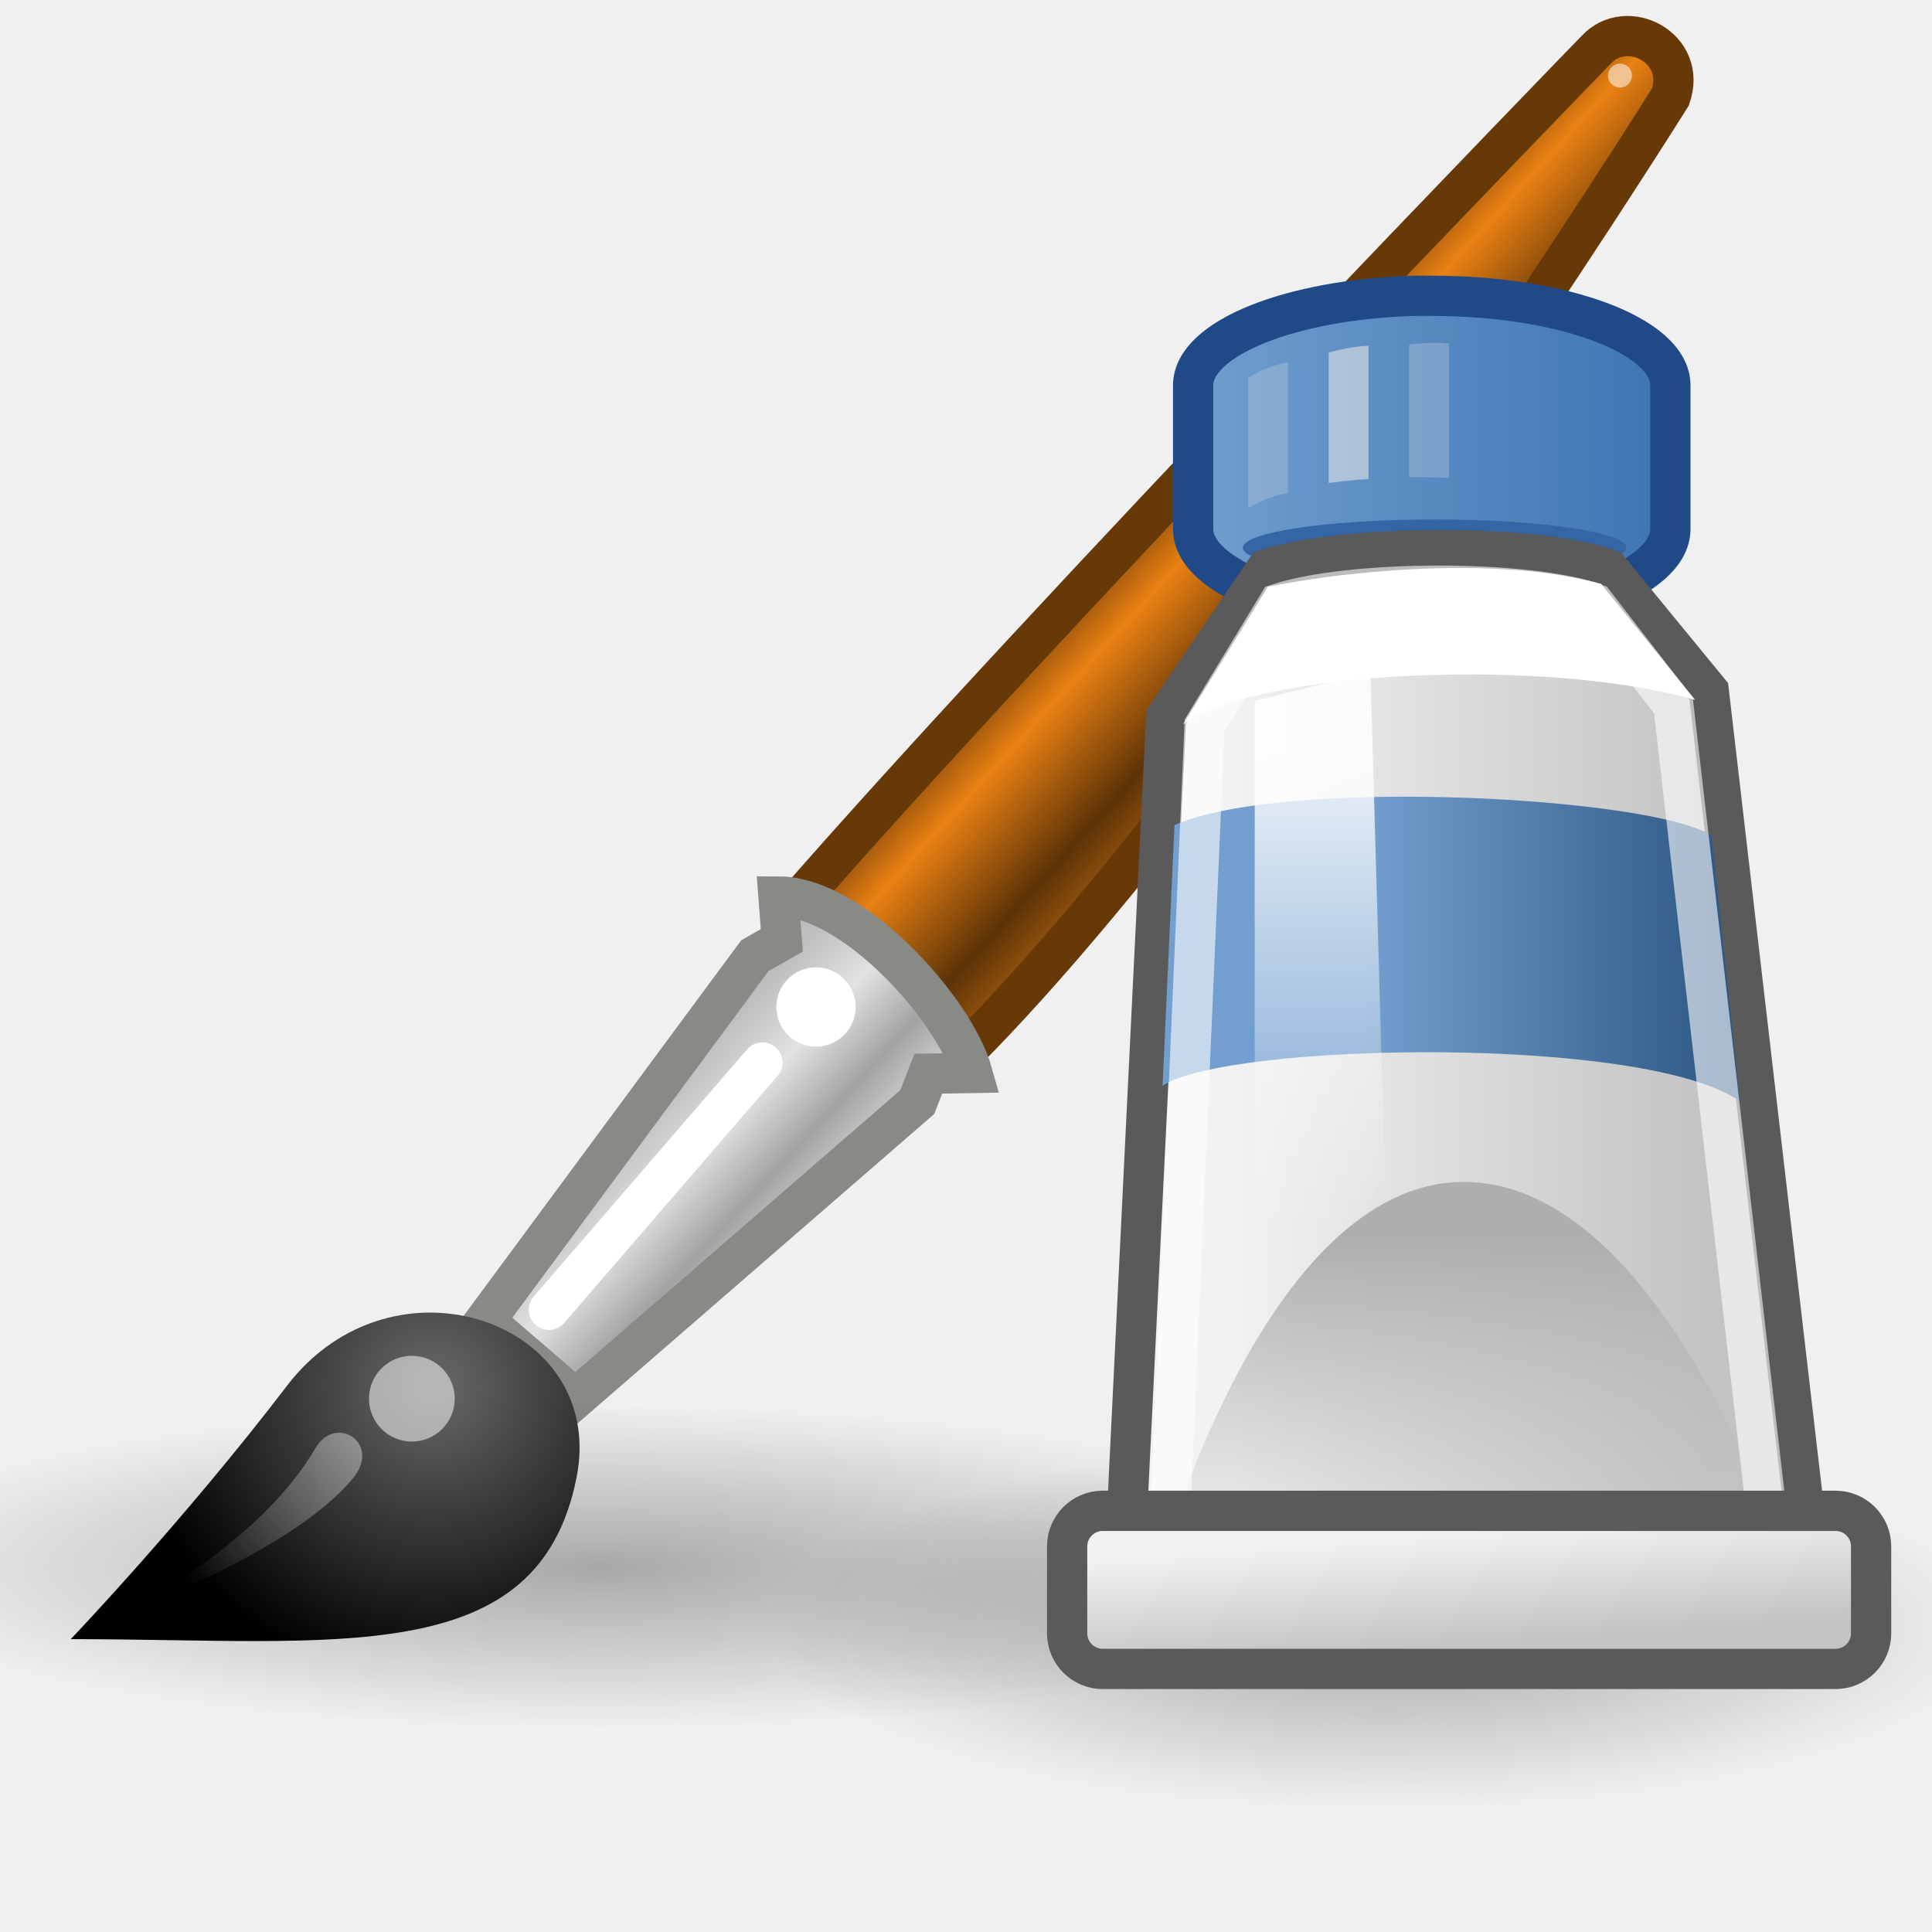
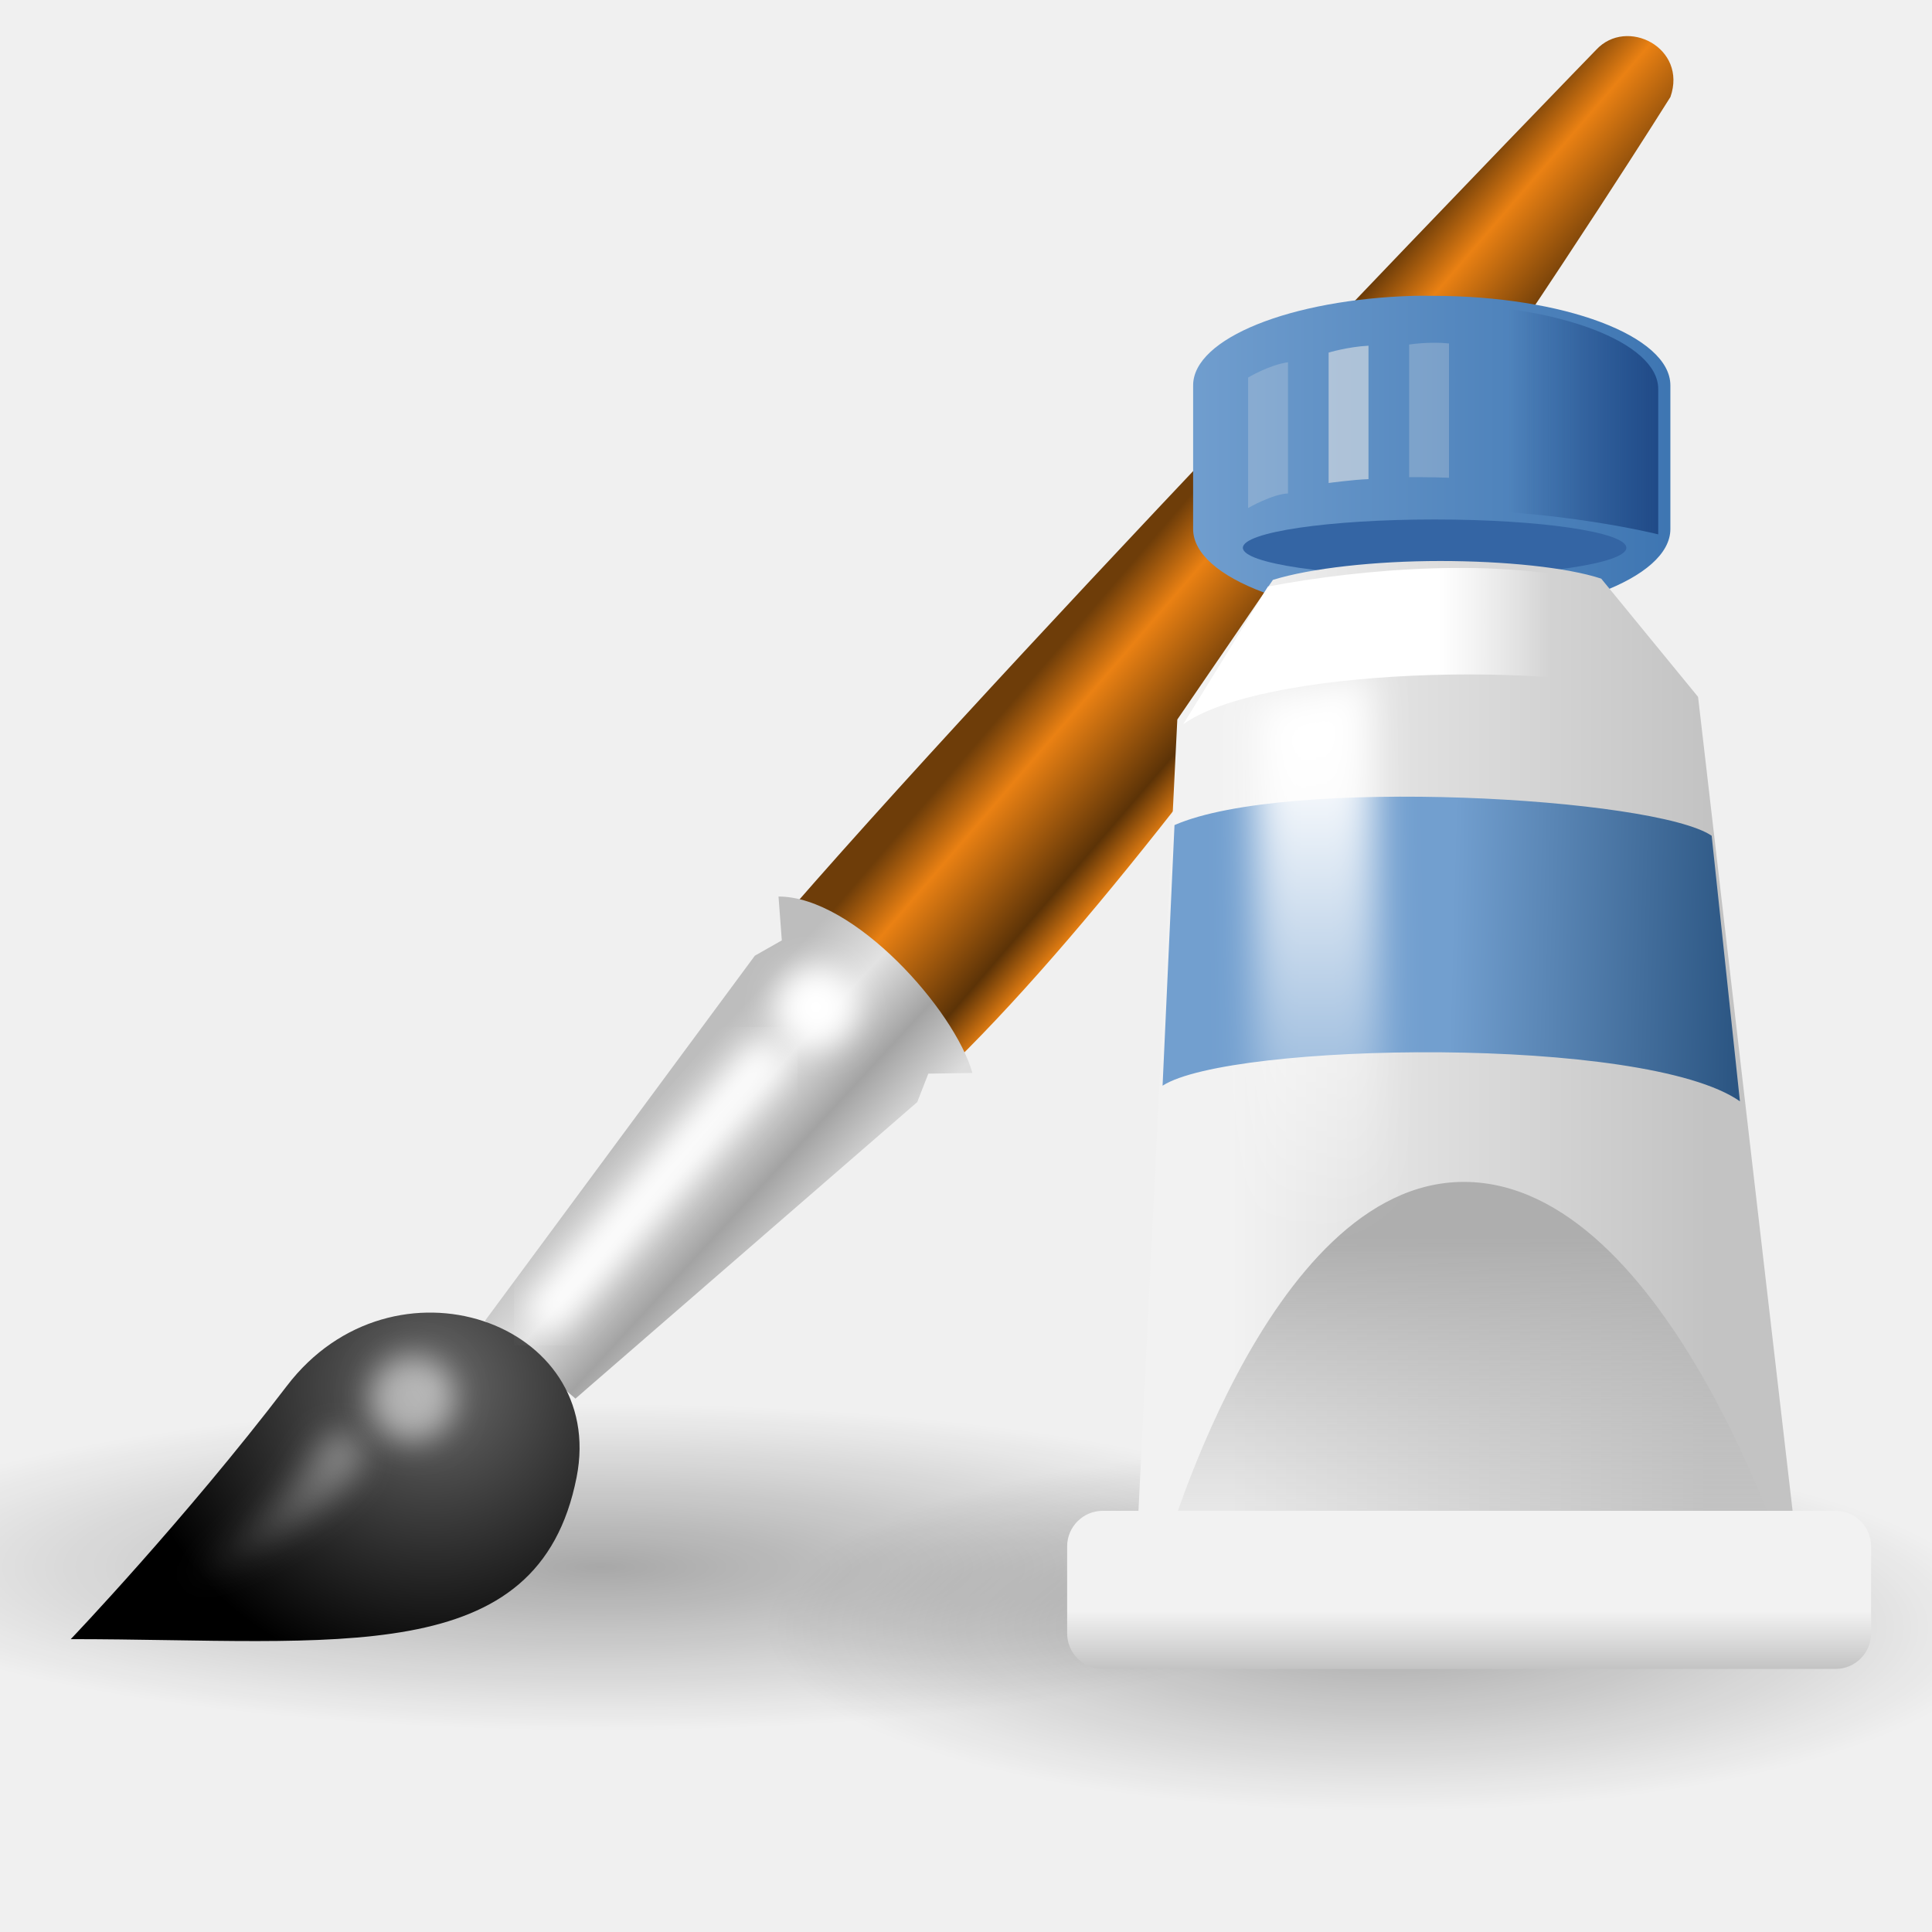
<svg xmlns="http://www.w3.org/2000/svg" xmlns:xlink="http://www.w3.org/1999/xlink" width="48px" height="48px" id="svg9121">
  <defs id="defs3">
+     <linearGradient id="linearGradient3794">
+       <stop style="stop-color:#ffffff;stop-opacity:1;" offset="0" id="stop3796" />
+       <stop style="stop-color:#ffffff;stop-opacity:0;" offset="1" id="stop3798" />
+     </linearGradient>
+     <linearGradient id="linearGradient3626">
+       <stop style="stop-color:#204a87;stop-opacity:1;" offset="0" id="stop3628" />
+       <stop style="stop-color:#204a87;stop-opacity:0;" offset="1" id="stop3630" />
+     </linearGradient>
    <linearGradient id="linearGradient6835">
      <stop style="stop-color:#ffffff;stop-opacity:1;" offset="0" id="stop6837" />
      <stop style="stop-color:#ffffff;stop-opacity:0;" offset="1" id="stop6839" />
    </linearGradient>
    <linearGradient id="linearGradient6748">
      <stop style="stop-color:#729fcf;stop-opacity:1;" offset="0" id="stop6750" />
      <stop style="stop-color:#2b5582;stop-opacity:1;" offset="1" id="stop6752" />
    </linearGradient>
    <linearGradient id="linearGradient6721">
      <stop style="stop-color:#729fcf;stop-opacity:1;" offset="0" id="stop6723" />
      <stop style="stop-color:#3c74b1;stop-opacity:1;" offset="1" id="stop6725" />
    </linearGradient>
    <linearGradient id="linearGradient6651">
      <stop style="stop-color:#f2f2f2;stop-opacity:1;" offset="0" id="stop6653" />
      <stop style="stop-color:#c3c3c3;stop-opacity:1;" offset="1" id="stop6655" />
    </linearGradient>
    <linearGradient id="linearGradient6629">
      <stop style="stop-color:#aeaeae;stop-opacity:1;" offset="0" id="stop6631" />
      <stop style="stop-color:#c4c4c4;stop-opacity:0;" offset="1" id="stop6633" />
    </linearGradient>
    <linearGradient id="linearGradient2446">
      <stop style="stop-color:#ffffff;stop-opacity:1;" offset="0" id="stop2448" />
      <stop style="stop-color:#ffffff;stop-opacity:0;" offset="1" id="stop2450" />
    </linearGradient>
    <linearGradient id="linearGradient6975">
      <stop style="stop-color:#000000;stop-opacity:1;" offset="0" id="stop6977" />
      <stop style="stop-color:#000000;stop-opacity:0;" offset="1" id="stop6979" />
    </linearGradient>
    <linearGradient id="linearGradient6963">
      <stop style="stop-color:#696969;stop-opacity:1;" offset="0" id="stop6965" />
      <stop style="stop-color:#000000;stop-opacity:1;" offset="1" id="stop6967" />
    </linearGradient>
    <linearGradient id="linearGradient6951">
      <stop style="stop-color:#6e3d09;stop-opacity:1;" offset="0" id="stop6953" />
-       <stop id="stop6959" offset="0.242" style="stop-color:#ea8113;stop-opacity:1;" />
-       <stop style="stop-color:#5c3307;stop-opacity:1;" offset="0.621" id="stop6961" />
+       <stop id="stop6959" offset="0.274" style="stop-color:#ea8113;stop-opacity:1;" />
+       <stop style="stop-color:#5c3307;stop-opacity:1;" offset="0.798" id="stop6961" />
      <stop style="stop-color:#e07c12;stop-opacity:1;" offset="1" id="stop6955" />
    </linearGradient>
    <linearGradient id="linearGradient6939">
      <stop style="stop-color:#bdbdbd;stop-opacity:1;" offset="0" id="stop6941" />
      <stop id="stop6947" offset="0.333" style="stop-color:#e2e2e2;stop-opacity:1;" />
      <stop style="stop-color:#a3a3a3;stop-opacity:1;" offset="0.667" id="stop6949" />
      <stop style="stop-color:#dddddd;stop-opacity:1;" offset="1" id="stop6943" />
    </linearGradient>
    <linearGradient xlink:href="#linearGradient6939" id="linearGradient6945" x1="19.395" y1="30.001" x2="23.109" y2="33.439" gradientUnits="userSpaceOnUse" gradientTransform="translate(-3.90695,-1.802856)" />
-     <linearGradient xlink:href="#linearGradient6951" id="linearGradient6957" x1="28.059" y1="18.868" x2="33.437" y2="23.743" gradientUnits="userSpaceOnUse" gradientTransform="translate(-3.90695,-1.802856)" />
+     <linearGradient xlink:href="#linearGradient6951" id="linearGradient6957" x1="28.844" y1="19.481" x2="32.544" y2="22.67" gradientUnits="userSpaceOnUse" gradientTransform="translate(-3.90695,-1.802856)" />
    <radialGradient xlink:href="#linearGradient6963" id="radialGradient6969" cx="15.415" cy="35.357" fx="15.415" fy="35.357" r="7.579" gradientTransform="matrix(0.994655,3.262876e-16,6.564546e-13,0.969322,-4.583017,0.165919)" gradientUnits="userSpaceOnUse" />
    <radialGradient xlink:href="#linearGradient6975" id="radialGradient6981" cx="26.782" cy="42.343" fx="26.782" fy="42.343" r="14.407" gradientTransform="matrix(1,0,0,0.282209,1.679212e-15,30.39355)" gradientUnits="userSpaceOnUse" />
    <linearGradient xlink:href="#linearGradient2446" id="linearGradient2452" x1="13.236" y1="37.752" x2="7.752" y2="42.282" gradientUnits="userSpaceOnUse" gradientTransform="matrix(0.852298,0,0,0.852298,-1.675107,3.753977)" />
    <radialGradient xlink:href="#linearGradient6975" id="radialGradient6903" gradientUnits="userSpaceOnUse" gradientTransform="matrix(1,0,0,0.282209,2.936128e-15,30.39355)" cx="26.782" cy="42.343" fx="26.782" fy="42.343" r="14.407" />
    <linearGradient xlink:href="#linearGradient6835" id="linearGradient7005" gradientUnits="userSpaceOnUse" x1="48.25" y1="54.75" x2="48.25" y2="71.25" gradientTransform="matrix(0.718914,0,0,0.718914,-1.897103,-20.68606)" />
    <linearGradient xlink:href="#linearGradient6651" id="linearGradient7010" gradientUnits="userSpaceOnUse" gradientTransform="matrix(0.737307,0,0,0.770854,-8.532023,7.121636)" x1="60.169" y1="40.12" x2="60.441" y2="43.87" />
    <linearGradient xlink:href="#linearGradient6748" id="linearGradient7014" gradientUnits="userSpaceOnUse" gradientTransform="matrix(0.718914,0,0,0.718914,-1.897103,-22.42481)" x1="49.853" y1="64.26" x2="62.768" y2="64.26" />
    <linearGradient xlink:href="#linearGradient6629" id="linearGradient7017" gradientUnits="userSpaceOnUse" gradientTransform="matrix(0.888619,0,0,0.718914,-18.29768,9.471728)" x1="61.872" y1="29.615" x2="61.872" y2="41.459" />
    <linearGradient xlink:href="#linearGradient6651" id="linearGradient7020" gradientUnits="userSpaceOnUse" gradientTransform="matrix(0.71944,0,0,0.718914,-7.696252,9.471728)" x1="53.169" y1="24.245" x2="69.691" y2="24.245" />
    <linearGradient xlink:href="#linearGradient6721" id="linearGradient7025" gradientUnits="userSpaceOnUse" gradientTransform="matrix(0.862482,0,0,0.580718,-16.25697,11.01348)" x1="52.718" y1="2.316" x2="67.466" y2="2.316" />
+     <linearGradient xlink:href="#linearGradient6835" id="linearGradient3602" gradientUnits="userSpaceOnUse" gradientTransform="matrix(0.718914,0,0,0.718914,-1.897103,-20.68606)" x1="48.25" y1="54.75" x2="48.25" y2="71.25" />
+     <linearGradient xlink:href="#linearGradient6651" id="linearGradient3606" gradientUnits="userSpaceOnUse" gradientTransform="matrix(0.737307,0,0,0.770854,-8.532023,7.121636)" x1="61.153" y1="42.687" x2="61.153" y2="44.553" />
+     <linearGradient xlink:href="#linearGradient6748" id="linearGradient3610" gradientUnits="userSpaceOnUse" gradientTransform="matrix(0.718914,0,0,0.718914,-1.897103,-22.42481)" x1="52.792" y1="63.988" x2="62.768" y2="64.26" />
+     <linearGradient xlink:href="#linearGradient6629" id="linearGradient3613" gradientUnits="userSpaceOnUse" gradientTransform="matrix(0.888619,0,0,0.718914,-18.29768,9.471728)" x1="61.872" y1="29.615" x2="61.872" y2="41.459" />
+     <linearGradient xlink:href="#linearGradient6651" id="linearGradient3616" gradientUnits="userSpaceOnUse" gradientTransform="matrix(0.71944,0,0,0.718914,-7.696252,9.471728)" x1="53.169" y1="24.245" x2="69.691" y2="24.245" />
+     <linearGradient xlink:href="#linearGradient6721" id="linearGradient3620" gradientUnits="userSpaceOnUse" gradientTransform="matrix(0.862482,0,0,0.580718,-16.25697,11.01348)" x1="52.718" y1="2.316" x2="67.466" y2="2.316" />
+     <linearGradient xlink:href="#linearGradient3626" id="linearGradient3632" x1="41.2" y1="10.462" x2="37.497" y2="10.462" gradientUnits="userSpaceOnUse" />
+     <linearGradient xlink:href="#linearGradient6651" id="linearGradient3676" gradientUnits="userSpaceOnUse" gradientTransform="matrix(0.71944,0,0,0.718914,-7.696252,9.471728)" x1="53.169" y1="24.245" x2="69.691" y2="24.245" />
+     <linearGradient xlink:href="#linearGradient3794" id="linearGradient3800" x1="35.755" y1="16.054" x2="38.484" y2="16.054" gradientUnits="userSpaceOnUse" />
+     <filter id="filter3874" x="-0.164" width="1.328" y="-0.142" height="1.284">
+       <feGaussianBlur stdDeviation="0.363" id="feGaussianBlur3876" />
+     </filter>
+     <filter id="filter3878" x="-0.442" width="1.884" y="-0.442" height="1.884">
+       <feGaussianBlur stdDeviation="0.461" id="feGaussianBlur3880" />
+     </filter>
+     <filter id="filter3882" x="-0.36" width="1.72" y="-0.072" height="1.144">
+       <feGaussianBlur stdDeviation="0.485" id="feGaussianBlur3884" />
+     </filter>
+     <filter id="filter4006" x="-0.148" width="1.296" y="-0.196" height="1.392">
+       <feGaussianBlur stdDeviation="0.365" id="feGaussianBlur4008" />
+     </filter>
+     <filter id="filter4010" x="-0.411" width="1.823" y="-0.411" height="1.823">
+       <feGaussianBlur stdDeviation="0.429" id="feGaussianBlur4012" />
+     </filter>
  </defs>
  <g id="layer1">
    <path transform="matrix(1.069224,0,0,1.122975,5.769028,-7.11616)" d="M 41.189 42.343 A 14.407 4.066 0 1 1  12.374,42.343 A 14.407 4.066 0 1 1  41.189 42.343 z" id="path6901" style="opacity:0.3;color:#000000;fill:url(#radialGradient6903);fill-opacity:1;fill-rule:nonzero;stroke:none;stroke-width:1;stroke-linecap:round;stroke-linejoin:miter;marker:none;marker-start:none;marker-mid:none;marker-end:none;stroke-miterlimit:4;stroke-dasharray:none;stroke-dashoffset:0;stroke-opacity:1;visibility:visible;display:inline;overflow:visible" />
-     <path style="opacity:1;color:#000000;fill:url(#linearGradient6957);fill-opacity:1;fill-rule:nonzero;stroke:#673907;stroke-width:1;stroke-linecap:round;stroke-linejoin:miter;marker:none;marker-start:none;marker-mid:none;marker-end:none;stroke-miterlimit:4;stroke-dasharray:none;stroke-dashoffset:0;stroke-opacity:1;visibility:visible;display:inline;overflow:visible" d="M 19.652,22.587 L 23.718,26.387 C 30.905,19.325 41.501,2.41 41.501,2.41 C 41.93,1.186 40.413,0.414 39.654,1.24 C 39.654,1.24 25.964,15.337 19.652,22.587 z " id="path6937" />
-     <path style="opacity:1;color:#000000;fill:url(#linearGradient6945);fill-opacity:1;fill-rule:nonzero;stroke:#888a85;stroke-width:1;stroke-linecap:round;stroke-linejoin:miter;marker:none;marker-start:none;marker-mid:none;marker-end:none;stroke-miterlimit:4;stroke-dasharray:none;stroke-dashoffset:0;stroke-opacity:1;visibility:visible;display:inline;overflow:visible" d="M 12.05,32.814 L 14.297,34.748 L 22.789,27.381 L 23.064,26.675 L 24.159,26.657 C 23.721,25.095 21.217,22.274 19.342,22.274 L 19.424,23.364 L 18.754,23.744 L 12.05,32.814 z " id="path6935" />
+     <path style="opacity:1;color:#000000;fill:url(#linearGradient6957);fill-opacity:1;fill-rule:nonzero;stroke:none;stroke-width:1;stroke-linecap:round;stroke-linejoin:miter;marker:none;marker-start:none;marker-mid:none;marker-end:none;stroke-miterlimit:4;stroke-dasharray:none;stroke-dashoffset:0;stroke-opacity:1;visibility:visible;display:inline;overflow:visible" d="M 19.652,22.587 L 23.718,26.387 C 30.905,19.325 41.501,2.41 41.501,2.41 C 41.93,1.186 40.413,0.414 39.654,1.24 C 39.654,1.24 25.964,15.337 19.652,22.587 z " id="path6937" />
+     <path style="opacity:1;color:#000000;fill:url(#linearGradient6945);fill-opacity:1;fill-rule:nonzero;stroke:none;stroke-width:1;stroke-linecap:round;stroke-linejoin:miter;marker:none;marker-start:none;marker-mid:none;marker-end:none;stroke-miterlimit:4;stroke-dasharray:none;stroke-dashoffset:0;stroke-opacity:1;visibility:visible;display:inline;overflow:visible" d="M 12.05,32.814 L 14.297,34.748 L 22.789,27.381 L 23.064,26.675 L 24.159,26.657 C 23.721,25.095 21.217,22.274 19.342,22.274 L 19.424,23.364 L 18.754,23.744 L 12.05,32.814 z " id="path6935" />
    <path style="opacity:0.3;color:#000000;fill:url(#radialGradient6981);fill-opacity:1;fill-rule:nonzero;stroke:none;stroke-width:1;stroke-linecap:round;stroke-linejoin:miter;marker:none;marker-start:none;marker-mid:none;marker-end:none;stroke-miterlimit:4;stroke-dasharray:none;stroke-dashoffset:0;stroke-opacity:1;visibility:visible;display:inline;overflow:visible" id="path6973" d="M 41.189 42.343 A 14.407 4.066 0 1 1  12.374,42.343 A 14.407 4.066 0 1 1  41.189 42.343 z" transform="matrix(1.33837,0,0,1,-20.9264,-3.409011)" />
    <path style="opacity:1;color:#000000;fill:url(#radialGradient6969);fill-opacity:1;fill-rule:nonzero;stroke:none;stroke-width:0.2;stroke-linecap:round;stroke-linejoin:miter;marker:none;marker-start:none;marker-mid:none;marker-end:none;stroke-miterlimit:4;stroke-dasharray:none;stroke-dashoffset:0;stroke-opacity:1;visibility:visible;display:inline;overflow:visible" d="M 1.758,40.724 C 8.363,40.724 13.376,41.511 14.325,36.705 C 15.09,32.832 9.765,30.976 7.126,34.434 C 4.584,37.764 1.758,40.724 1.758,40.724 z " id="path6933" />
-     <path style="opacity:0.528;color:#000000;fill:#ffffff;fill-opacity:1;fill-rule:nonzero;stroke:none;stroke-width:1;stroke-linecap:round;stroke-linejoin:miter;marker:none;marker-start:none;marker-mid:none;marker-end:none;stroke-miterlimit:4;stroke-dasharray:none;stroke-dashoffset:0;stroke-opacity:1;visibility:visible;display:inline;overflow:visible" id="path6971" d="M 8.875 37.75 A 1.25 1.25 0 1 1  6.375,37.75 A 1.25 1.25 0 1 1  8.875 37.75 z" transform="matrix(0.852298,0,0,0.852298,3.733554,2.575604)" />
-     <path transform="matrix(0.787867,0,0,0.787867,14.26538,-4.723366)" d="M 8.875 37.75 A 1.25 1.25 0 1 1  6.375,37.75 A 1.25 1.25 0 1 1  8.875 37.75 z" id="path6983" style="opacity:1;color:#000000;fill:#ffffff;fill-opacity:1;fill-rule:nonzero;stroke:none;stroke-width:1;stroke-linecap:round;stroke-linejoin:miter;marker:none;marker-start:none;marker-mid:none;marker-end:none;stroke-miterlimit:4;stroke-dasharray:none;stroke-dashoffset:0;stroke-opacity:1;visibility:visible;display:inline;overflow:visible" />
-     <path style="opacity:1;color:#000000;fill:none;fill-opacity:1;fill-rule:nonzero;stroke:#ffffff;stroke-width:1;stroke-linecap:round;stroke-linejoin:round;marker:none;marker-start:none;marker-mid:none;marker-end:none;stroke-miterlimit:4;stroke-dasharray:none;stroke-dashoffset:0;stroke-opacity:1;visibility:visible;display:inline;overflow:visible" d="M 18.941,26.398 L 13.638,32.541" id="path6985" />
-     <path style="opacity:0.428;color:#000000;fill:url(#linearGradient2452);fill-opacity:1;fill-rule:nonzero;stroke:none;stroke-width:1;stroke-linecap:round;stroke-linejoin:miter;marker:none;marker-start:none;marker-mid:none;marker-end:none;stroke-miterlimit:4;stroke-dasharray:none;stroke-dashoffset:0;stroke-opacity:1;visibility:visible;display:inline;overflow:visible" d="M 3.071,40.069 C 3.071,40.069 6.412,38.427 7.836,35.982 C 8.339,35.117 9.48,35.855 8.777,36.717 C 7.26,38.577 3.071,40.069 3.071,40.069 z " id="path1571" />
-     <path style="opacity:0.533;color:#000000;fill:#ffffff;fill-opacity:1;fill-rule:nonzero;stroke:none;stroke-width:1;stroke-linecap:round;stroke-linejoin:miter;marker:none;marker-start:none;marker-mid:none;marker-end:none;stroke-miterlimit:4;stroke-dasharray:none;stroke-dashoffset:0;stroke-opacity:1;visibility:visible;display:inline;overflow:visible" id="path2454" d="M 8.875 37.75 A 1.25 1.25 0 1 1  6.375,37.75 A 1.25 1.25 0 1 1  8.875 37.75 z" transform="matrix(0.237867,0,0,0.237867,38.43389,-7.101028)" />
-     <g id="g7038">
-       <path id="path6659" d="M 35.127,7.35 C 32.069,7.437 29.643,8.406 29.643,9.574 C 29.643,9.852 29.643,12.867 29.643,13.145 C 29.643,14.37 32.313,15.369 35.584,15.369 C 38.854,15.369 41.5,14.37 41.5,13.145 C 41.5,12.867 41.5,9.852 41.5,9.574 C 41.5,8.349 38.854,7.35 35.584,7.35 C 35.431,7.35 35.277,7.346 35.127,7.35 z " style="color:#000000;fill:url(#linearGradient7025);fill-opacity:1;fill-rule:nonzero;stroke:#204a87;stroke-width:1;stroke-linecap:round;stroke-linejoin:miter;marker:none;marker-start:none;marker-mid:none;marker-end:none;stroke-miterlimit:4;stroke-dasharray:none;stroke-dashoffset:0;stroke-opacity:1;visibility:visible;display:inline;overflow:visible" />
-       <path transform="matrix(0.886278,0,0,0.468914,-10.44392,-9.718859)" d="M 57.375 49.75 A 5.375 1.5 0 1 1  46.625,49.75 A 5.375 1.5 0 1 1  57.375 49.75 z" id="path6729" style="color:#000000;fill:#3465a4;fill-opacity:1;fill-rule:nonzero;stroke:none;stroke-width:1;stroke-linecap:round;stroke-linejoin:miter;marker:none;marker-start:none;marker-mid:none;marker-end:none;stroke-miterlimit:4;stroke-dasharray:none;stroke-dashoffset:0;stroke-opacity:1;visibility:visible;display:inline;overflow:visible" />
-       <path id="path6617" d="M 27.926,39.155 L 28.973,17.806 L 31.46,14.143 C 33.431,13.507 38.187,13.507 39.967,14.143 L 42.454,17.174 L 45.071,39.661 L 27.926,39.155 z " style="color:#000000;fill:url(#linearGradient7020);fill-opacity:1;fill-rule:nonzero;stroke:#5a5a5a;stroke-width:1;stroke-linecap:round;stroke-linejoin:miter;marker:none;marker-start:none;marker-mid:none;marker-end:none;stroke-miterlimit:4;stroke-dasharray:none;stroke-dashoffset:0;stroke-opacity:1;visibility:visible;display:inline;overflow:visible" />
-       <path id="path6619" d="M 28.828,38.896 C 28.828,38.896 31.419,29.365 36.369,29.365 C 41.475,29.365 44.537,39.277 44.537,39.277 L 28.828,38.896 z " style="color:#000000;fill:url(#linearGradient7017);fill-opacity:1;fill-rule:nonzero;stroke:none;stroke-width:1;stroke-linecap:round;stroke-linejoin:miter;marker:none;marker-start:none;marker-mid:none;marker-end:none;stroke-miterlimit:4;stroke-dasharray:none;stroke-dashoffset:0;stroke-opacity:1;visibility:visible;display:inline;overflow:visible" />
-       <path id="path6641" d="M 29.18,20.499 L 28.884,26.973 C 30.547,25.895 40.877,25.709 43.228,27.361 L 42.526,20.764 C 41.128,19.811 31.943,19.286 29.18,20.499 z " style="color:#000000;fill:url(#linearGradient7014);fill-opacity:1;fill-rule:nonzero;stroke:none;stroke-width:1;stroke-linecap:round;stroke-linejoin:miter;marker:none;marker-start:none;marker-mid:none;marker-end:none;stroke-miterlimit:4;stroke-dasharray:none;stroke-dashoffset:0;stroke-opacity:1;visibility:visible;display:inline;overflow:visible" />
-       <path style="opacity:0.594;color:#000000;fill:none;fill-opacity:1;fill-rule:nonzero;stroke:#ffffff;stroke-width:1;stroke-linecap:round;stroke-linejoin:miter;marker:none;marker-start:none;marker-mid:none;marker-end:none;stroke-miterlimit:4;stroke-dasharray:none;stroke-dashoffset:0;stroke-opacity:1;visibility:visible;display:inline;overflow:visible" d="M 29.049,38.222 L 29.926,18.028 L 31.766,14.995 C 33.585,14.403 37.971,14.403 39.614,14.995 L 41.575,17.528 L 44.027,38.776 L 29.049,38.222 z " id="path6670" />
-       <rect ry="0.884" rx="0.884" y="37.536" x="26.513" height="3.928" width="19.974" id="rect5742" style="color:#000000;fill:url(#linearGradient7010);fill-opacity:1;fill-rule:nonzero;stroke:#5a5a5a;stroke-width:1;stroke-linecap:round;stroke-linejoin:miter;marker:none;marker-start:none;marker-mid:none;marker-end:none;stroke-miterlimit:4;stroke-dasharray:none;stroke-dashoffset:0;stroke-opacity:1;visibility:visible;display:inline;overflow:visible" />
-       <path id="path6668" d="M 29.395,17.996 C 31.27,16.63 38.493,16.341 42.115,17.39 L 39.778,14.504 C 37.3,13.837 33.853,14.128 31.502,14.573 L 29.395,17.996 z " style="color:#000000;fill:#ffffff;fill-opacity:1;fill-rule:nonzero;stroke:none;stroke-width:1;stroke-linecap:round;stroke-linejoin:miter;marker:none;marker-start:none;marker-mid:none;marker-end:none;stroke-miterlimit:4;stroke-dasharray:none;stroke-dashoffset:0;stroke-opacity:1;visibility:visible;display:inline;overflow:visible" />
-       <path id="path6833" d="M 31.173,17.416 L 31.173,32.873 L 34.408,29.278 L 34.049,16.697 L 31.173,17.416 z " style="opacity:0.861;color:#000000;fill:url(#linearGradient7005);fill-opacity:1;fill-rule:nonzero;stroke:none;stroke-width:1;stroke-linecap:round;stroke-linejoin:miter;marker:none;marker-start:none;marker-mid:none;marker-end:none;stroke-miterlimit:4;stroke-dasharray:none;stroke-dashoffset:0;stroke-opacity:1;visibility:visible;display:inline;overflow:visible" />
-       <g style="opacity:0.578" id="g7033">
-         <path style="color:#000000;fill:#e6e7e6;fill-opacity:1;fill-rule:nonzero;stroke:none;stroke-width:1;stroke-linecap:round;stroke-linejoin:miter;marker:none;marker-start:none;marker-mid:none;marker-end:none;stroke-miterlimit:4;stroke-dasharray:none;stroke-dashoffset:0;stroke-opacity:1;visibility:visible;display:inline;overflow:visible;opacity:0.411" d="M 31.009,9.381 L 31.009,12.621 C 31.009,12.621 31.621,12.273 32,12.26 L 32,9 C 31.518,9.069 31.009,9.381 31.009,9.381 z " id="path6666" />
-         <path id="path7029" d="M 33.009,8.76 L 33.009,12 C 33.009,12 33.621,11.917 34,11.904 L 34,8.589 C 33.488,8.615 33.009,8.76 33.009,8.76 z " style="color:#000000;fill:#e6e7e6;fill-opacity:1;fill-rule:nonzero;stroke:none;stroke-width:1;stroke-linecap:round;stroke-linejoin:miter;marker:none;marker-start:none;marker-mid:none;marker-end:none;stroke-miterlimit:4;stroke-dasharray:none;stroke-dashoffset:0;stroke-opacity:1;visibility:visible;display:inline;overflow:visible" />
-         <path style="color:#000000;fill:#e6e7e6;fill-opacity:1;fill-rule:nonzero;stroke:none;stroke-width:1;stroke-linecap:round;stroke-linejoin:miter;marker:none;marker-start:none;marker-mid:none;marker-end:none;stroke-miterlimit:4;stroke-dasharray:none;stroke-dashoffset:0;stroke-opacity:1;visibility:visible;display:inline;overflow:visible;opacity:0.444" d="M 35.009,8.561 L 35.009,11.856 C 35.009,11.856 35.565,11.851 36,11.871 L 36,8.534 C 35.499,8.482 35.009,8.561 35.009,8.561 z " id="path7031" />
-       </g>
+     <path style="opacity:0.528;color:#000000;fill:#ffffff;fill-opacity:1;fill-rule:nonzero;stroke:none;stroke-width:1;stroke-linecap:round;stroke-linejoin:miter;marker:none;marker-start:none;marker-mid:none;marker-end:none;stroke-miterlimit:4;stroke-dasharray:none;stroke-dashoffset:0;stroke-opacity:1;visibility:visible;display:inline;overflow:visible;filter:url(#filter4010)" id="path6971" d="M 8.875 37.75 A 1.25 1.25 0 1 1  6.375,37.75 A 1.25 1.25 0 1 1  8.875 37.75 z" transform="matrix(0.852298,0,0,0.852298,3.733554,2.575604)" />
+     <path transform="matrix(0.787867,0,0,0.787867,14.26538,-4.723366)" d="M 8.875 37.75 A 1.25 1.25 0 1 1  6.375,37.75 A 1.25 1.25 0 1 1  8.875 37.75 z" id="path6983" style="opacity:1;color:#000000;fill:#ffffff;fill-opacity:1;fill-rule:nonzero;stroke:none;stroke-width:1;stroke-linecap:round;stroke-linejoin:miter;marker:none;marker-start:none;marker-mid:none;marker-end:none;stroke-miterlimit:4;stroke-dasharray:none;stroke-dashoffset:0;stroke-opacity:1;visibility:visible;display:inline;overflow:visible;filter:url(#filter3878)" />
+     <path style="opacity:1;color:#000000;fill:none;fill-opacity:1;fill-rule:nonzero;stroke:#ffffff;stroke-width:1;stroke-linecap:round;stroke-linejoin:round;marker:none;marker-start:none;marker-mid:none;marker-end:none;stroke-miterlimit:4;stroke-dasharray:none;stroke-dashoffset:0;stroke-opacity:1;visibility:visible;display:inline;overflow:visible;filter:url(#filter3874)" d="M 18.941,26.398 L 13.638,32.541" id="path6985" />
+     <path style="opacity:0.428;color:#000000;fill:url(#linearGradient2452);fill-opacity:1;fill-rule:nonzero;stroke:none;stroke-width:1;stroke-linecap:round;stroke-linejoin:miter;marker:none;marker-start:none;marker-mid:none;marker-end:none;stroke-miterlimit:4;stroke-dasharray:none;stroke-dashoffset:0;stroke-opacity:1;visibility:visible;display:inline;overflow:visible;filter:url(#filter4006)" d="M 3.071,40.069 C 3.071,40.069 6.412,38.427 7.836,35.982 C 8.339,35.117 9.48,35.855 8.777,36.717 C 7.26,38.577 3.071,40.069 3.071,40.069 z " id="path1571" />
+     <path style="color:#000000;fill:url(#linearGradient3620);fill-opacity:1;fill-rule:nonzero;stroke:none;stroke-width:1;stroke-linecap:round;stroke-linejoin:miter;stroke-miterlimit:4;stroke-opacity:1;stroke-dasharray:none;stroke-dashoffset:0;marker:none;visibility:visible;display:inline;overflow:visible" d="m 35.127,7.35 c -3.058,0.087 -5.484,1.056 -5.484,2.224 0,0.278 0,3.292 0,3.57 0,1.226 2.671,2.224 5.941,2.224 3.27,0 5.916,-0.999 5.916,-2.224 0,-0.278 0,-3.292 0,-3.57 0,-1.226 -2.646,-2.224 -5.916,-2.224 -0.153,0 -0.307,-0.004 -0.457,0 z" id="path6659" />
+     <path id="path3622" d="m 35.149,7.553 c -2.903,0.083 -5.207,1.003 -5.207,2.112 0,0.264 0,3.444 0,3.707 0,0 2.582,-0.717 5.686,-0.717 3.105,0 5.57,0.621 5.57,0.621 0,-0.264 0,-3.348 0,-3.612 0,-1.164 -2.512,-2.112 -5.616,-2.112 -0.146,0 -0.291,-0.004 -0.434,0 z" style="color:#000000;fill:url(#linearGradient3632);fill-opacity:1;fill-rule:nonzero;stroke:none;stroke-width:1;marker:none;visibility:visible;display:inline;overflow:visible" />
+     <path style="color:#000000;fill:#3465a4;fill-opacity:1;fill-rule:nonzero;stroke:none;stroke-width:1;marker:none;visibility:visible;display:inline;overflow:visible" id="path6729" d="m 57.375,49.75 a 5.375,1.5 0 1 1 -10.75,0 5.375,1.5 0 1 1 10.75,0 z" transform="matrix(0.886278,0,0,0.468914,-10.44392,-9.718859)" />
+     <path style="color:#000000;fill:url(#linearGradient3676);fill-opacity:1;fill-rule:nonzero;stroke:none;stroke-width:1;marker:none;visibility:visible;display:inline;overflow:visible" id="path3674" d="m 35.781,13.938 c -1.611,0 -3.22,0.178 -4.156,0.469 l -2.375,3.469 -1.031,21 16.531,0.5 -2.562,-22.062 -2.406,-2.938 c -0.841,-0.279 -2.407,-0.438 -4,-0.438 z" />
+     <path style="color:#000000;fill:url(#linearGradient3613);fill-opacity:1;fill-rule:nonzero;stroke:none;stroke-width:1;marker:none;visibility:visible;display:inline;overflow:visible" d="m 28.828,38.896 c 0,0 2.591,-9.532 7.54,-9.532 5.107,0 8.169,9.913 8.169,9.913 L 28.828,38.896 z" id="path6619" />
+     <path style="color:#000000;fill:url(#linearGradient3610);fill-opacity:1;fill-rule:nonzero;stroke:none;stroke-width:1;marker:none;visibility:visible;display:inline;overflow:visible" d="m 29.18,20.499 -0.296,6.475 c 1.662,-1.078 11.993,-1.264 14.344,0.388 L 42.526,20.764 C 41.128,19.811 31.943,19.286 29.18,20.499 z" id="path6641" />
+     <rect style="color:#000000;fill:url(#linearGradient3606);fill-opacity:1;fill-rule:nonzero;stroke:none;stroke-width:1;stroke-linecap:round;stroke-linejoin:miter;stroke-miterlimit:4;stroke-opacity:1;stroke-dasharray:none;stroke-dashoffset:0;marker:none;visibility:visible;display:inline;overflow:visible" id="rect5742" width="19.974" height="3.928" x="26.513" y="37.536" rx="0.884" ry="0.884" />
+     <path style="color:#000000;fill:url(#linearGradient3800);fill-opacity:1;fill-rule:nonzero;stroke:none;stroke-width:1;marker:none;visibility:visible;display:inline;overflow:visible" d="m 29.395,17.996 c 1.875,-1.366 9.098,-1.655 12.72,-0.607 l -2.337,-2.886 c -2.478,-0.667 -5.924,-0.376 -8.275,0.069 l -2.107,3.423 z" id="path6668" />
+     <path style="opacity:1;color:#000000;fill:url(#linearGradient3602);fill-opacity:1;fill-rule:nonzero;stroke:none;stroke-width:1;marker:none;visibility:visible;display:inline;overflow:visible;filter:url(#filter3882)" d="m 31.173,17.416 0,15.457 3.235,-3.595 -0.359,-12.581 -2.876,0.719 z" id="path6833" />
+     <g id="g7033" style="opacity:0.578">
+       <path id="path6666" d="m 31.009,9.381 0,3.24 c 0,0 0.611,-0.348 0.991,-0.361 L 32,9 c -0.482,0.069 -0.991,0.381 -0.991,0.381 z" style="opacity:0.411;color:#000000;fill:#e6e7e6;fill-opacity:1;fill-rule:nonzero;stroke:none;stroke-width:1;marker:none;visibility:visible;display:inline;overflow:visible" />
+       <path style="color:#000000;fill:#e6e7e6;fill-opacity:1;fill-rule:nonzero;stroke:none;stroke-width:1;marker:none;visibility:visible;display:inline;overflow:visible" d="m 33.009,8.76 0,3.24 c 0,0 0.611,-0.083 0.991,-0.096 l 0,-3.315 c -0.512,0.026 -0.991,0.171 -0.991,0.171 z" id="path7029" />
+       <path id="path7031" d="m 35.009,8.561 0,3.295 c 0,0 0.556,-0.005 0.991,0.014 l 0,-3.337 c -0.501,-0.052 -0.991,0.027 -0.991,0.027 z" style="opacity:0.444;color:#000000;fill:#e6e7e6;fill-opacity:1;fill-rule:nonzero;stroke:none;stroke-width:1;marker:none;visibility:visible;display:inline;overflow:visible" />
    </g>
  </g>
</svg>
